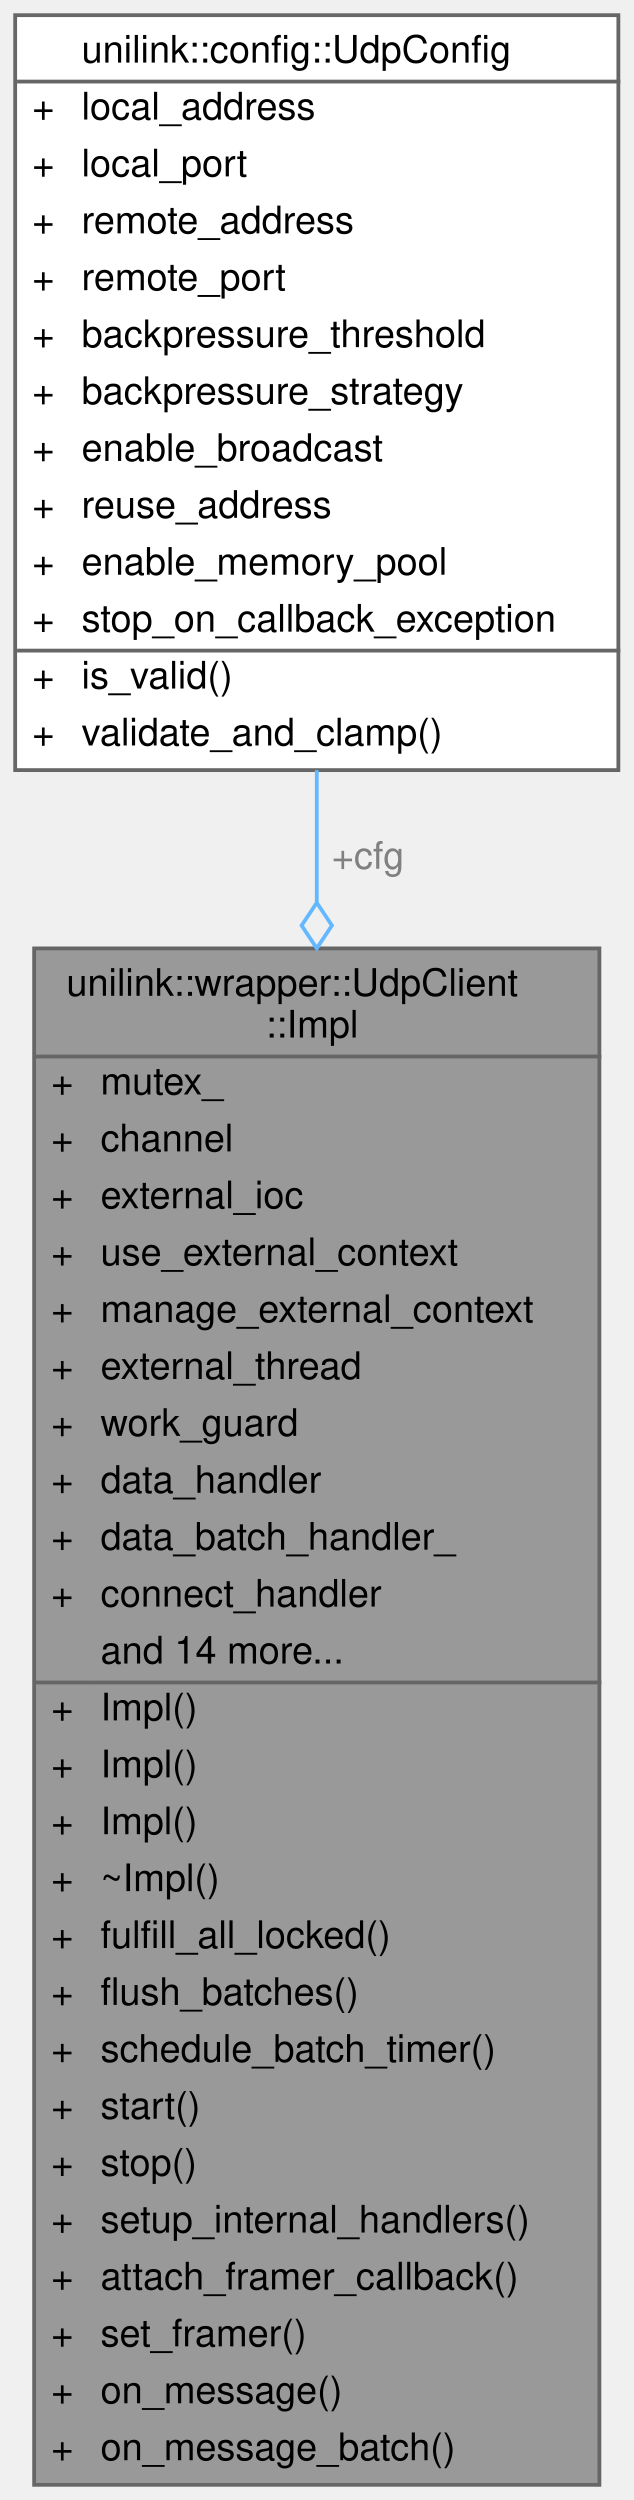
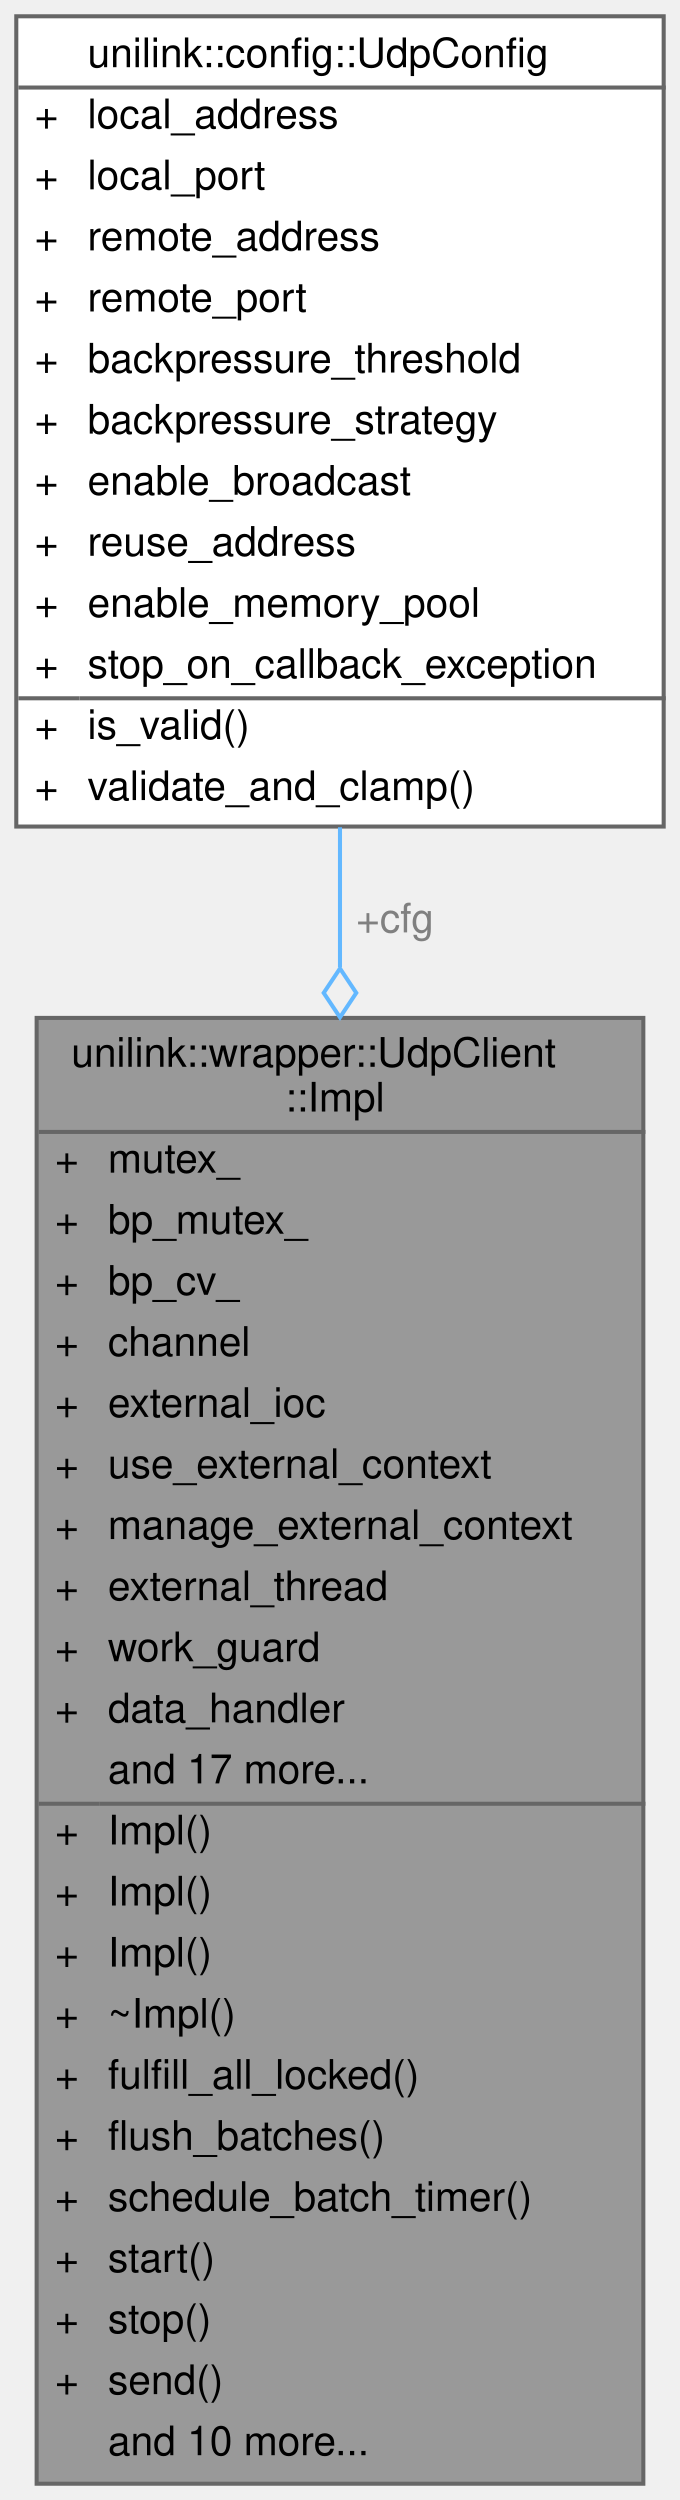
- <svg xmlns="http://www.w3.org/2000/svg" xmlns:xlink="http://www.w3.org/1999/xlink" width="167pt" height="659pt" viewBox="0.00 0.00 167.00 659.00">
-   <g id="graph0" class="graph" transform="scale(1 1) rotate(0) translate(4 655)">
+ <svg xmlns="http://www.w3.org/2000/svg" xmlns:xlink="http://www.w3.org/1999/xlink" width="167pt" height="614pt" viewBox="0.00 0.00 167.00 614.00">
+   <g id="graph0" class="graph" transform="scale(1 1) rotate(0) translate(4 610)">
    <g id="Node000001" class="node">
      <g id="a_Node000001">
        <a xlink:title=" ">
-           <polygon fill="#999999" stroke="transparent" points="154,-405 5,-405 5,0 154,0 154,-405" />
-           <text text-anchor="start" x="13.5" y="-392.5" font-family="Helvetica,sans-Serif" font-size="10.00">unilink::wrapper::UdpClient</text>
-           <text text-anchor="start" x="66" y="-381.5" font-family="Helvetica,sans-Serif" font-size="10.00">::Impl</text>
-           <text text-anchor="start" x="9.5" y="-366.5" font-family="Helvetica,sans-Serif" font-size="10.00">+</text>
-           <text text-anchor="start" x="22.5" y="-366.5" font-family="Helvetica,sans-Serif" font-size="10.00">mutex_</text>
-           <text text-anchor="start" x="9.5" y="-351.5" font-family="Helvetica,sans-Serif" font-size="10.00">+</text>
-           <text text-anchor="start" x="22.5" y="-351.5" font-family="Helvetica,sans-Serif" font-size="10.00">channel</text>
-           <text text-anchor="start" x="9.5" y="-336.5" font-family="Helvetica,sans-Serif" font-size="10.00">+</text>
-           <text text-anchor="start" x="22.5" y="-336.5" font-family="Helvetica,sans-Serif" font-size="10.00">external_ioc</text>
-           <text text-anchor="start" x="9.5" y="-321.5" font-family="Helvetica,sans-Serif" font-size="10.00">+</text>
-           <text text-anchor="start" x="22.5" y="-321.5" font-family="Helvetica,sans-Serif" font-size="10.00">use_external_context</text>
-           <text text-anchor="start" x="9.5" y="-306.5" font-family="Helvetica,sans-Serif" font-size="10.00">+</text>
-           <text text-anchor="start" x="22.5" y="-306.5" font-family="Helvetica,sans-Serif" font-size="10.00">manage_external_context</text>
-           <text text-anchor="start" x="9.5" y="-291.5" font-family="Helvetica,sans-Serif" font-size="10.00">+</text>
-           <text text-anchor="start" x="22.5" y="-291.5" font-family="Helvetica,sans-Serif" font-size="10.00">external_thread</text>
-           <text text-anchor="start" x="9.5" y="-276.5" font-family="Helvetica,sans-Serif" font-size="10.00">+</text>
-           <text text-anchor="start" x="22.5" y="-276.5" font-family="Helvetica,sans-Serif" font-size="10.00">work_guard</text>
-           <text text-anchor="start" x="9.5" y="-261.5" font-family="Helvetica,sans-Serif" font-size="10.00">+</text>
-           <text text-anchor="start" x="22.5" y="-261.5" font-family="Helvetica,sans-Serif" font-size="10.00">data_handler</text>
-           <text text-anchor="start" x="9.5" y="-246.5" font-family="Helvetica,sans-Serif" font-size="10.00">+</text>
-           <text text-anchor="start" x="22.5" y="-246.5" font-family="Helvetica,sans-Serif" font-size="10.00">data_batch_handler_</text>
-           <text text-anchor="start" x="9.5" y="-231.5" font-family="Helvetica,sans-Serif" font-size="10.00">+</text>
-           <text text-anchor="start" x="22.5" y="-231.5" font-family="Helvetica,sans-Serif" font-size="10.00">connect_handler</text>
-           <text text-anchor="start" x="22.5" y="-216.5" font-family="Helvetica,sans-Serif" font-size="10.00">and 14 more...</text>
-           <text text-anchor="start" x="9.5" y="-201.5" font-family="Helvetica,sans-Serif" font-size="10.00">+</text>
-           <text text-anchor="start" x="22.5" y="-201.5" font-family="Helvetica,sans-Serif" font-size="10.00">Impl()</text>
-           <text text-anchor="start" x="9.5" y="-186.5" font-family="Helvetica,sans-Serif" font-size="10.00">+</text>
-           <text text-anchor="start" x="22.5" y="-186.5" font-family="Helvetica,sans-Serif" font-size="10.00">Impl()</text>
-           <text text-anchor="start" x="9.5" y="-171.5" font-family="Helvetica,sans-Serif" font-size="10.00">+</text>
-           <text text-anchor="start" x="22.5" y="-171.5" font-family="Helvetica,sans-Serif" font-size="10.00">Impl()</text>
-           <text text-anchor="start" x="9.5" y="-156.5" font-family="Helvetica,sans-Serif" font-size="10.00">+</text>
-           <text text-anchor="start" x="22.5" y="-156.5" font-family="Helvetica,sans-Serif" font-size="10.00">~Impl()</text>
-           <text text-anchor="start" x="9.5" y="-141.5" font-family="Helvetica,sans-Serif" font-size="10.00">+</text>
-           <text text-anchor="start" x="22.5" y="-141.5" font-family="Helvetica,sans-Serif" font-size="10.00">fulfill_all_locked()</text>
-           <text text-anchor="start" x="9.5" y="-126.5" font-family="Helvetica,sans-Serif" font-size="10.00">+</text>
-           <text text-anchor="start" x="22.5" y="-126.5" font-family="Helvetica,sans-Serif" font-size="10.00">flush_batches()</text>
-           <text text-anchor="start" x="9.5" y="-111.5" font-family="Helvetica,sans-Serif" font-size="10.00">+</text>
-           <text text-anchor="start" x="22.5" y="-111.5" font-family="Helvetica,sans-Serif" font-size="10.00">schedule_batch_timer()</text>
-           <text text-anchor="start" x="9.5" y="-96.5" font-family="Helvetica,sans-Serif" font-size="10.00">+</text>
-           <text text-anchor="start" x="22.5" y="-96.5" font-family="Helvetica,sans-Serif" font-size="10.00">start()</text>
-           <text text-anchor="start" x="9.5" y="-81.5" font-family="Helvetica,sans-Serif" font-size="10.00">+</text>
-           <text text-anchor="start" x="22.5" y="-81.5" font-family="Helvetica,sans-Serif" font-size="10.00">stop()</text>
-           <text text-anchor="start" x="9.5" y="-66.5" font-family="Helvetica,sans-Serif" font-size="10.00">+</text>
-           <text text-anchor="start" x="22.5" y="-66.5" font-family="Helvetica,sans-Serif" font-size="10.00">setup_internal_handlers()</text>
-           <text text-anchor="start" x="9.5" y="-51.5" font-family="Helvetica,sans-Serif" font-size="10.00">+</text>
-           <text text-anchor="start" x="22.5" y="-51.5" font-family="Helvetica,sans-Serif" font-size="10.00">attach_framer_callback()</text>
-           <text text-anchor="start" x="9.5" y="-36.5" font-family="Helvetica,sans-Serif" font-size="10.00">+</text>
-           <text text-anchor="start" x="22.5" y="-36.5" font-family="Helvetica,sans-Serif" font-size="10.00">set_framer()</text>
-           <text text-anchor="start" x="9.5" y="-21.5" font-family="Helvetica,sans-Serif" font-size="10.00">+</text>
-           <text text-anchor="start" x="22.5" y="-21.5" font-family="Helvetica,sans-Serif" font-size="10.00">on_message()</text>
-           <text text-anchor="start" x="9.5" y="-6.5" font-family="Helvetica,sans-Serif" font-size="10.00">+</text>
-           <text text-anchor="start" x="22.5" y="-6.5" font-family="Helvetica,sans-Serif" font-size="10.00">on_message_batch()</text>
-           <polygon fill="#666666" stroke="#666666" points="5.5,-376.5 5.5,-376.5 154.5,-376.5 154.5,-376.5 5.5,-376.5" />
-           <polygon fill="#666666" stroke="#666666" points="5.5,-211.5 5.5,-211.5 20.5,-211.5 20.5,-211.5 5.5,-211.5" />
-           <polygon fill="#666666" stroke="#666666" points="20.5,-211.5 20.5,-211.5 154.5,-211.5 154.5,-211.5 20.5,-211.5" />
-           <polygon fill="none" stroke="#666666" points="5,0 5,-405 154,-405 154,0 5,0" />
+           <polygon fill="#999999" stroke="transparent" points="154,-360 5,-360 5,0 154,0 154,-360" />
+           <text text-anchor="start" x="13.5" y="-348" font-family="Helvetica,sans-Serif" font-size="10.00">unilink::wrapper::UdpClient</text>
+           <text text-anchor="start" x="66" y="-337" font-family="Helvetica,sans-Serif" font-size="10.00">::Impl</text>
+           <text text-anchor="start" x="9.5" y="-322" font-family="Helvetica,sans-Serif" font-size="10.00">+</text>
+           <text text-anchor="start" x="22.5" y="-322" font-family="Helvetica,sans-Serif" font-size="10.00">mutex_</text>
+           <text text-anchor="start" x="9.5" y="-307" font-family="Helvetica,sans-Serif" font-size="10.00">+</text>
+           <text text-anchor="start" x="22.5" y="-307" font-family="Helvetica,sans-Serif" font-size="10.00">bp_mutex_</text>
+           <text text-anchor="start" x="9.5" y="-292" font-family="Helvetica,sans-Serif" font-size="10.00">+</text>
+           <text text-anchor="start" x="22.5" y="-292" font-family="Helvetica,sans-Serif" font-size="10.00">bp_cv_</text>
+           <text text-anchor="start" x="9.5" y="-277" font-family="Helvetica,sans-Serif" font-size="10.00">+</text>
+           <text text-anchor="start" x="22.5" y="-277" font-family="Helvetica,sans-Serif" font-size="10.00">channel</text>
+           <text text-anchor="start" x="9.5" y="-262" font-family="Helvetica,sans-Serif" font-size="10.00">+</text>
+           <text text-anchor="start" x="22.5" y="-262" font-family="Helvetica,sans-Serif" font-size="10.00">external_ioc</text>
+           <text text-anchor="start" x="9.5" y="-247" font-family="Helvetica,sans-Serif" font-size="10.00">+</text>
+           <text text-anchor="start" x="22.5" y="-247" font-family="Helvetica,sans-Serif" font-size="10.00">use_external_context</text>
+           <text text-anchor="start" x="9.5" y="-232" font-family="Helvetica,sans-Serif" font-size="10.00">+</text>
+           <text text-anchor="start" x="22.5" y="-232" font-family="Helvetica,sans-Serif" font-size="10.00">manage_external_context</text>
+           <text text-anchor="start" x="9.5" y="-217" font-family="Helvetica,sans-Serif" font-size="10.00">+</text>
+           <text text-anchor="start" x="22.5" y="-217" font-family="Helvetica,sans-Serif" font-size="10.00">external_thread</text>
+           <text text-anchor="start" x="9.5" y="-202" font-family="Helvetica,sans-Serif" font-size="10.00">+</text>
+           <text text-anchor="start" x="22.5" y="-202" font-family="Helvetica,sans-Serif" font-size="10.00">work_guard</text>
+           <text text-anchor="start" x="9.5" y="-187" font-family="Helvetica,sans-Serif" font-size="10.00">+</text>
+           <text text-anchor="start" x="22.5" y="-187" font-family="Helvetica,sans-Serif" font-size="10.00">data_handler</text>
+           <text text-anchor="start" x="22.5" y="-172" font-family="Helvetica,sans-Serif" font-size="10.00">and 17 more...</text>
+           <text text-anchor="start" x="9.5" y="-157" font-family="Helvetica,sans-Serif" font-size="10.00">+</text>
+           <text text-anchor="start" x="22.5" y="-157" font-family="Helvetica,sans-Serif" font-size="10.00">Impl()</text>
+           <text text-anchor="start" x="9.5" y="-142" font-family="Helvetica,sans-Serif" font-size="10.00">+</text>
+           <text text-anchor="start" x="22.5" y="-142" font-family="Helvetica,sans-Serif" font-size="10.00">Impl()</text>
+           <text text-anchor="start" x="9.5" y="-127" font-family="Helvetica,sans-Serif" font-size="10.00">+</text>
+           <text text-anchor="start" x="22.5" y="-127" font-family="Helvetica,sans-Serif" font-size="10.00">Impl()</text>
+           <text text-anchor="start" x="9.5" y="-112" font-family="Helvetica,sans-Serif" font-size="10.00">+</text>
+           <text text-anchor="start" x="22.5" y="-112" font-family="Helvetica,sans-Serif" font-size="10.00">~Impl()</text>
+           <text text-anchor="start" x="9.5" y="-97" font-family="Helvetica,sans-Serif" font-size="10.00">+</text>
+           <text text-anchor="start" x="22.5" y="-97" font-family="Helvetica,sans-Serif" font-size="10.00">fulfill_all_locked()</text>
+           <text text-anchor="start" x="9.5" y="-82" font-family="Helvetica,sans-Serif" font-size="10.00">+</text>
+           <text text-anchor="start" x="22.5" y="-82" font-family="Helvetica,sans-Serif" font-size="10.00">flush_batches()</text>
+           <text text-anchor="start" x="9.5" y="-67" font-family="Helvetica,sans-Serif" font-size="10.00">+</text>
+           <text text-anchor="start" x="22.5" y="-67" font-family="Helvetica,sans-Serif" font-size="10.00">schedule_batch_timer()</text>
+           <text text-anchor="start" x="9.5" y="-52" font-family="Helvetica,sans-Serif" font-size="10.00">+</text>
+           <text text-anchor="start" x="22.5" y="-52" font-family="Helvetica,sans-Serif" font-size="10.00">start()</text>
+           <text text-anchor="start" x="9.5" y="-37" font-family="Helvetica,sans-Serif" font-size="10.00">+</text>
+           <text text-anchor="start" x="22.5" y="-37" font-family="Helvetica,sans-Serif" font-size="10.00">stop()</text>
+           <text text-anchor="start" x="9.5" y="-22" font-family="Helvetica,sans-Serif" font-size="10.00">+</text>
+           <text text-anchor="start" x="22.5" y="-22" font-family="Helvetica,sans-Serif" font-size="10.00">send()</text>
+           <text text-anchor="start" x="22.5" y="-7" font-family="Helvetica,sans-Serif" font-size="10.00">and 10 more...</text>
+           <polygon fill="#666666" stroke="#666666" points="5.5,-332 5.5,-332 154.5,-332 154.5,-332 5.5,-332" />
+           <polygon fill="#666666" stroke="#666666" points="5.5,-167 5.5,-167 20.5,-167 20.5,-167 5.5,-167" />
+           <polygon fill="#666666" stroke="#666666" points="20.5,-167 20.5,-167 154.5,-167 154.5,-167 20.5,-167" />
+           <polygon fill="none" stroke="#666666" points="5,0 5,-360 154,-360 154,0 5,0" />
        </a>
      </g>
    </g>
    <g id="Node000002" class="node">
      <g id="a_Node000002">
        <a xlink:href="structunilink_1_1config_1_1UdpConfig.html" target="_top" xlink:title=" ">
-           <polygon fill="white" stroke="transparent" points="159,-651 0,-651 0,-452 159,-452 159,-651" />
-           <text text-anchor="start" x="17.5" y="-638.5" font-family="Helvetica,sans-Serif" font-size="10.00">unilink::config::UdpConfig</text>
-           <text text-anchor="start" x="4.5" y="-623.5" font-family="Helvetica,sans-Serif" font-size="10.00">+</text>
-           <text text-anchor="start" x="17.5" y="-623.5" font-family="Helvetica,sans-Serif" font-size="10.00">local_address</text>
-           <text text-anchor="start" x="4.5" y="-608.5" font-family="Helvetica,sans-Serif" font-size="10.00">+</text>
-           <text text-anchor="start" x="17.5" y="-608.5" font-family="Helvetica,sans-Serif" font-size="10.00">local_port</text>
-           <text text-anchor="start" x="4.5" y="-593.5" font-family="Helvetica,sans-Serif" font-size="10.00">+</text>
-           <text text-anchor="start" x="17.5" y="-593.5" font-family="Helvetica,sans-Serif" font-size="10.00">remote_address</text>
+           <polygon fill="white" stroke="transparent" points="159,-606 0,-606 0,-407 159,-407 159,-606" />
+           <text text-anchor="start" x="17.5" y="-593.5" font-family="Helvetica,sans-Serif" font-size="10.00">unilink::config::UdpConfig</text>
          <text text-anchor="start" x="4.5" y="-578.5" font-family="Helvetica,sans-Serif" font-size="10.00">+</text>
-           <text text-anchor="start" x="17.5" y="-578.5" font-family="Helvetica,sans-Serif" font-size="10.00">remote_port</text>
+           <text text-anchor="start" x="17.5" y="-578.5" font-family="Helvetica,sans-Serif" font-size="10.00">local_address</text>
          <text text-anchor="start" x="4.5" y="-563.5" font-family="Helvetica,sans-Serif" font-size="10.00">+</text>
-           <text text-anchor="start" x="17.5" y="-563.5" font-family="Helvetica,sans-Serif" font-size="10.00">backpressure_threshold</text>
+           <text text-anchor="start" x="17.5" y="-563.5" font-family="Helvetica,sans-Serif" font-size="10.00">local_port</text>
          <text text-anchor="start" x="4.5" y="-548.5" font-family="Helvetica,sans-Serif" font-size="10.00">+</text>
-           <text text-anchor="start" x="17.5" y="-548.5" font-family="Helvetica,sans-Serif" font-size="10.00">backpressure_strategy</text>
+           <text text-anchor="start" x="17.5" y="-548.5" font-family="Helvetica,sans-Serif" font-size="10.00">remote_address</text>
          <text text-anchor="start" x="4.5" y="-533.5" font-family="Helvetica,sans-Serif" font-size="10.00">+</text>
-           <text text-anchor="start" x="17.5" y="-533.5" font-family="Helvetica,sans-Serif" font-size="10.00">enable_broadcast</text>
+           <text text-anchor="start" x="17.5" y="-533.5" font-family="Helvetica,sans-Serif" font-size="10.00">remote_port</text>
          <text text-anchor="start" x="4.5" y="-518.5" font-family="Helvetica,sans-Serif" font-size="10.00">+</text>
-           <text text-anchor="start" x="17.5" y="-518.5" font-family="Helvetica,sans-Serif" font-size="10.00">reuse_address</text>
+           <text text-anchor="start" x="17.5" y="-518.5" font-family="Helvetica,sans-Serif" font-size="10.00">backpressure_threshold</text>
          <text text-anchor="start" x="4.5" y="-503.5" font-family="Helvetica,sans-Serif" font-size="10.00">+</text>
-           <text text-anchor="start" x="17.5" y="-503.5" font-family="Helvetica,sans-Serif" font-size="10.00">enable_memory_pool</text>
+           <text text-anchor="start" x="17.5" y="-503.5" font-family="Helvetica,sans-Serif" font-size="10.00">backpressure_strategy</text>
          <text text-anchor="start" x="4.5" y="-488.5" font-family="Helvetica,sans-Serif" font-size="10.00">+</text>
-           <text text-anchor="start" x="17.5" y="-488.5" font-family="Helvetica,sans-Serif" font-size="10.00">stop_on_callback_exception</text>
+           <text text-anchor="start" x="17.5" y="-488.5" font-family="Helvetica,sans-Serif" font-size="10.00">enable_broadcast</text>
          <text text-anchor="start" x="4.5" y="-473.5" font-family="Helvetica,sans-Serif" font-size="10.00">+</text>
-           <text text-anchor="start" x="17.5" y="-473.5" font-family="Helvetica,sans-Serif" font-size="10.00">is_valid()</text>
+           <text text-anchor="start" x="17.5" y="-473.5" font-family="Helvetica,sans-Serif" font-size="10.00">reuse_address</text>
          <text text-anchor="start" x="4.5" y="-458.5" font-family="Helvetica,sans-Serif" font-size="10.00">+</text>
-           <text text-anchor="start" x="17.5" y="-458.5" font-family="Helvetica,sans-Serif" font-size="10.00">validate_and_clamp()</text>
-           <polygon fill="#666666" stroke="#666666" points="0.5,-633.5 0.5,-633.5 159.5,-633.5 159.5,-633.5 0.5,-633.5" />
-           <polygon fill="#666666" stroke="#666666" points="0.5,-483.5 0.5,-483.5 15.5,-483.5 15.5,-483.5 0.5,-483.5" />
-           <polygon fill="#666666" stroke="#666666" points="15.5,-483.5 15.5,-483.5 159.5,-483.5 159.5,-483.5 15.5,-483.5" />
-           <polygon fill="none" stroke="#666666" points="0,-452 0,-651 159,-651 159,-452 0,-452" />
+           <text text-anchor="start" x="17.5" y="-458.5" font-family="Helvetica,sans-Serif" font-size="10.00">enable_memory_pool</text>
+           <text text-anchor="start" x="4.5" y="-443.5" font-family="Helvetica,sans-Serif" font-size="10.00">+</text>
+           <text text-anchor="start" x="17.5" y="-443.5" font-family="Helvetica,sans-Serif" font-size="10.00">stop_on_callback_exception</text>
+           <text text-anchor="start" x="4.5" y="-428.5" font-family="Helvetica,sans-Serif" font-size="10.00">+</text>
+           <text text-anchor="start" x="17.5" y="-428.5" font-family="Helvetica,sans-Serif" font-size="10.00">is_valid()</text>
+           <text text-anchor="start" x="4.5" y="-413.5" font-family="Helvetica,sans-Serif" font-size="10.00">+</text>
+           <text text-anchor="start" x="17.5" y="-413.5" font-family="Helvetica,sans-Serif" font-size="10.00">validate_and_clamp()</text>
+           <polygon fill="#666666" stroke="#666666" points="0.5,-588.5 0.5,-588.5 159.5,-588.5 159.5,-588.5 0.5,-588.5" />
+           <polygon fill="#666666" stroke="#666666" points="0.5,-438.5 0.5,-438.5 15.5,-438.5 15.5,-438.5 0.5,-438.5" />
+           <polygon fill="#666666" stroke="#666666" points="15.5,-438.5 15.5,-438.5 159.5,-438.5 159.5,-438.5 15.5,-438.5" />
+           <polygon fill="none" stroke="#666666" points="0,-407 0,-606 159,-606 159,-407 0,-407" />
        </a>
      </g>
    </g>
    <g id="edge1_Node000001_Node000002" class="edge">
      <g id="a_edge1_Node000001_Node000002">
        <a xlink:title=" ">
-           <path fill="none" stroke="#63b8ff" d="M79.5,-451.99C79.5,-440.8 79.5,-429.08 79.5,-417.1" />
-           <polygon fill="none" stroke="#63b8ff" points="79.5,-417.04 75.5,-411.04 79.5,-405.04 83.5,-411.04 79.5,-417.04" />
+           <path fill="none" stroke="#63b8ff" d="M79.5,-406.82C79.5,-395.75 79.5,-384.21 79.5,-372.45" />
+           <polygon fill="none" stroke="#63b8ff" points="79.5,-372.14 75.5,-366.14 79.5,-360.14 83.5,-366.14 79.5,-372.14" />
        </a>
      </g>
-       <text text-anchor="middle" x="93" y="-426" font-family="Helvetica,sans-Serif" font-size="10.00" fill="grey"> +cfg</text>
+       <text text-anchor="middle" x="93" y="-381" font-family="Helvetica,sans-Serif" font-size="10.00" fill="grey"> +cfg</text>
    </g>
  </g>
</svg>
